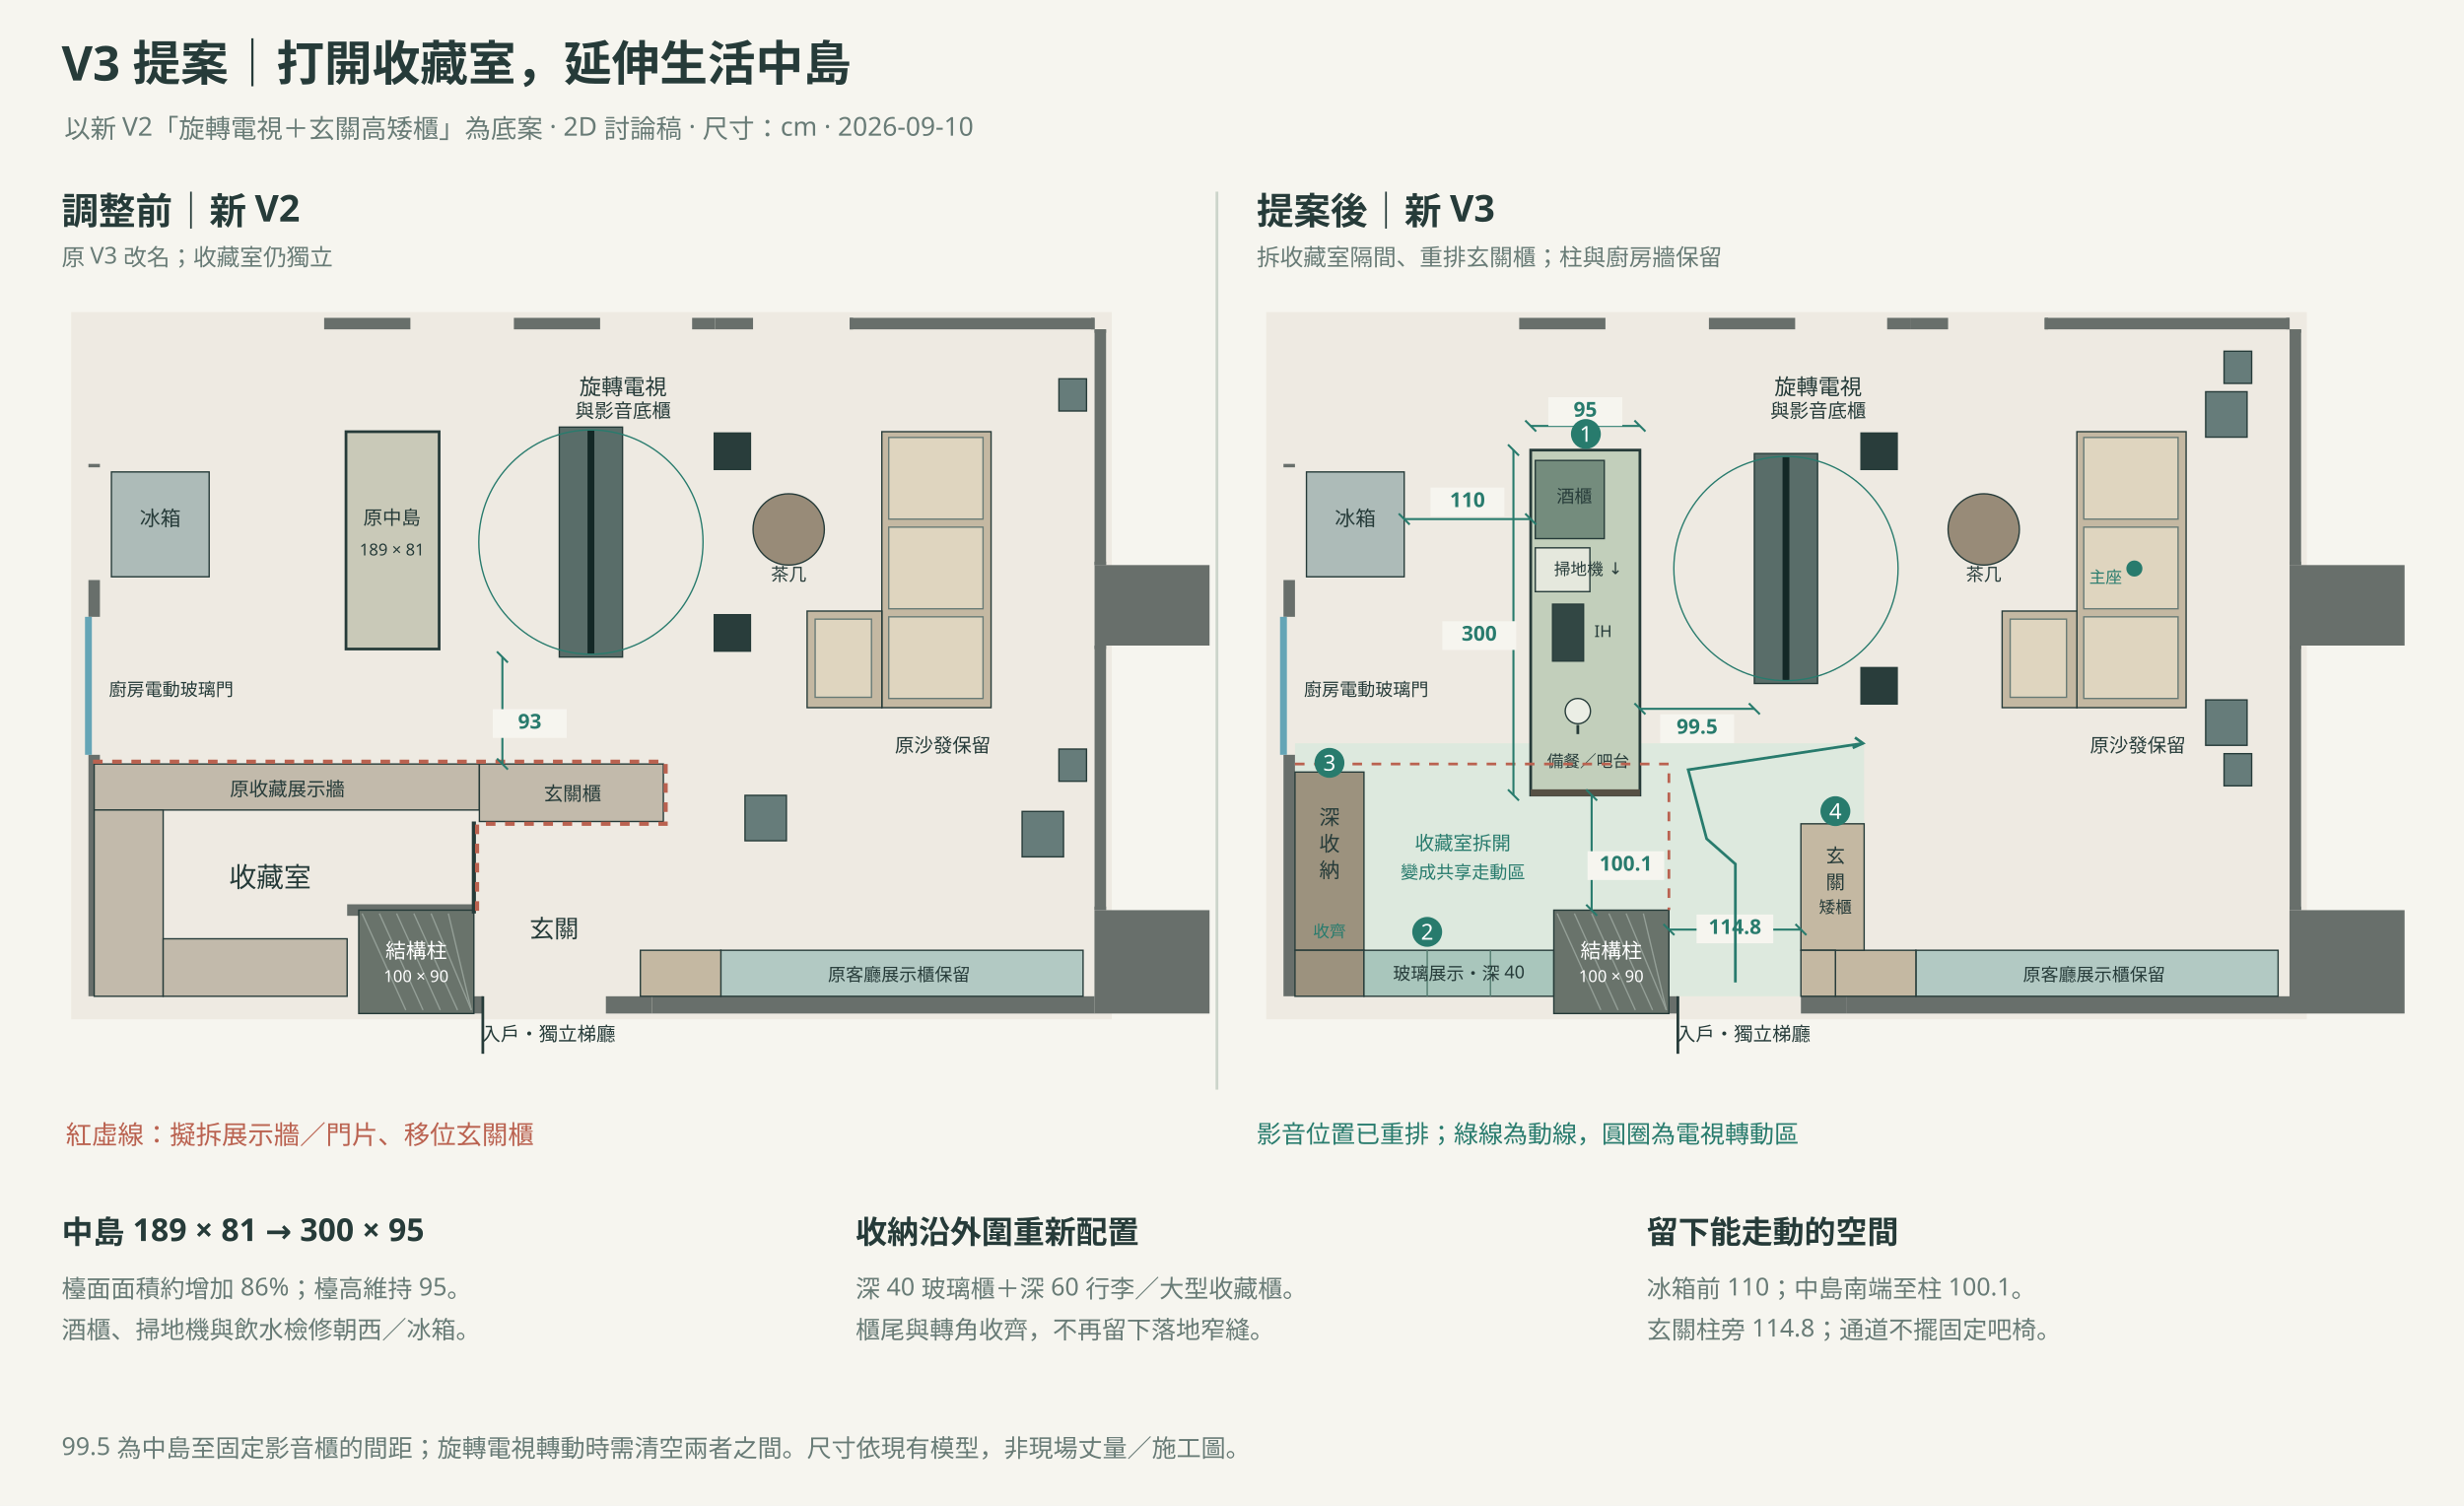
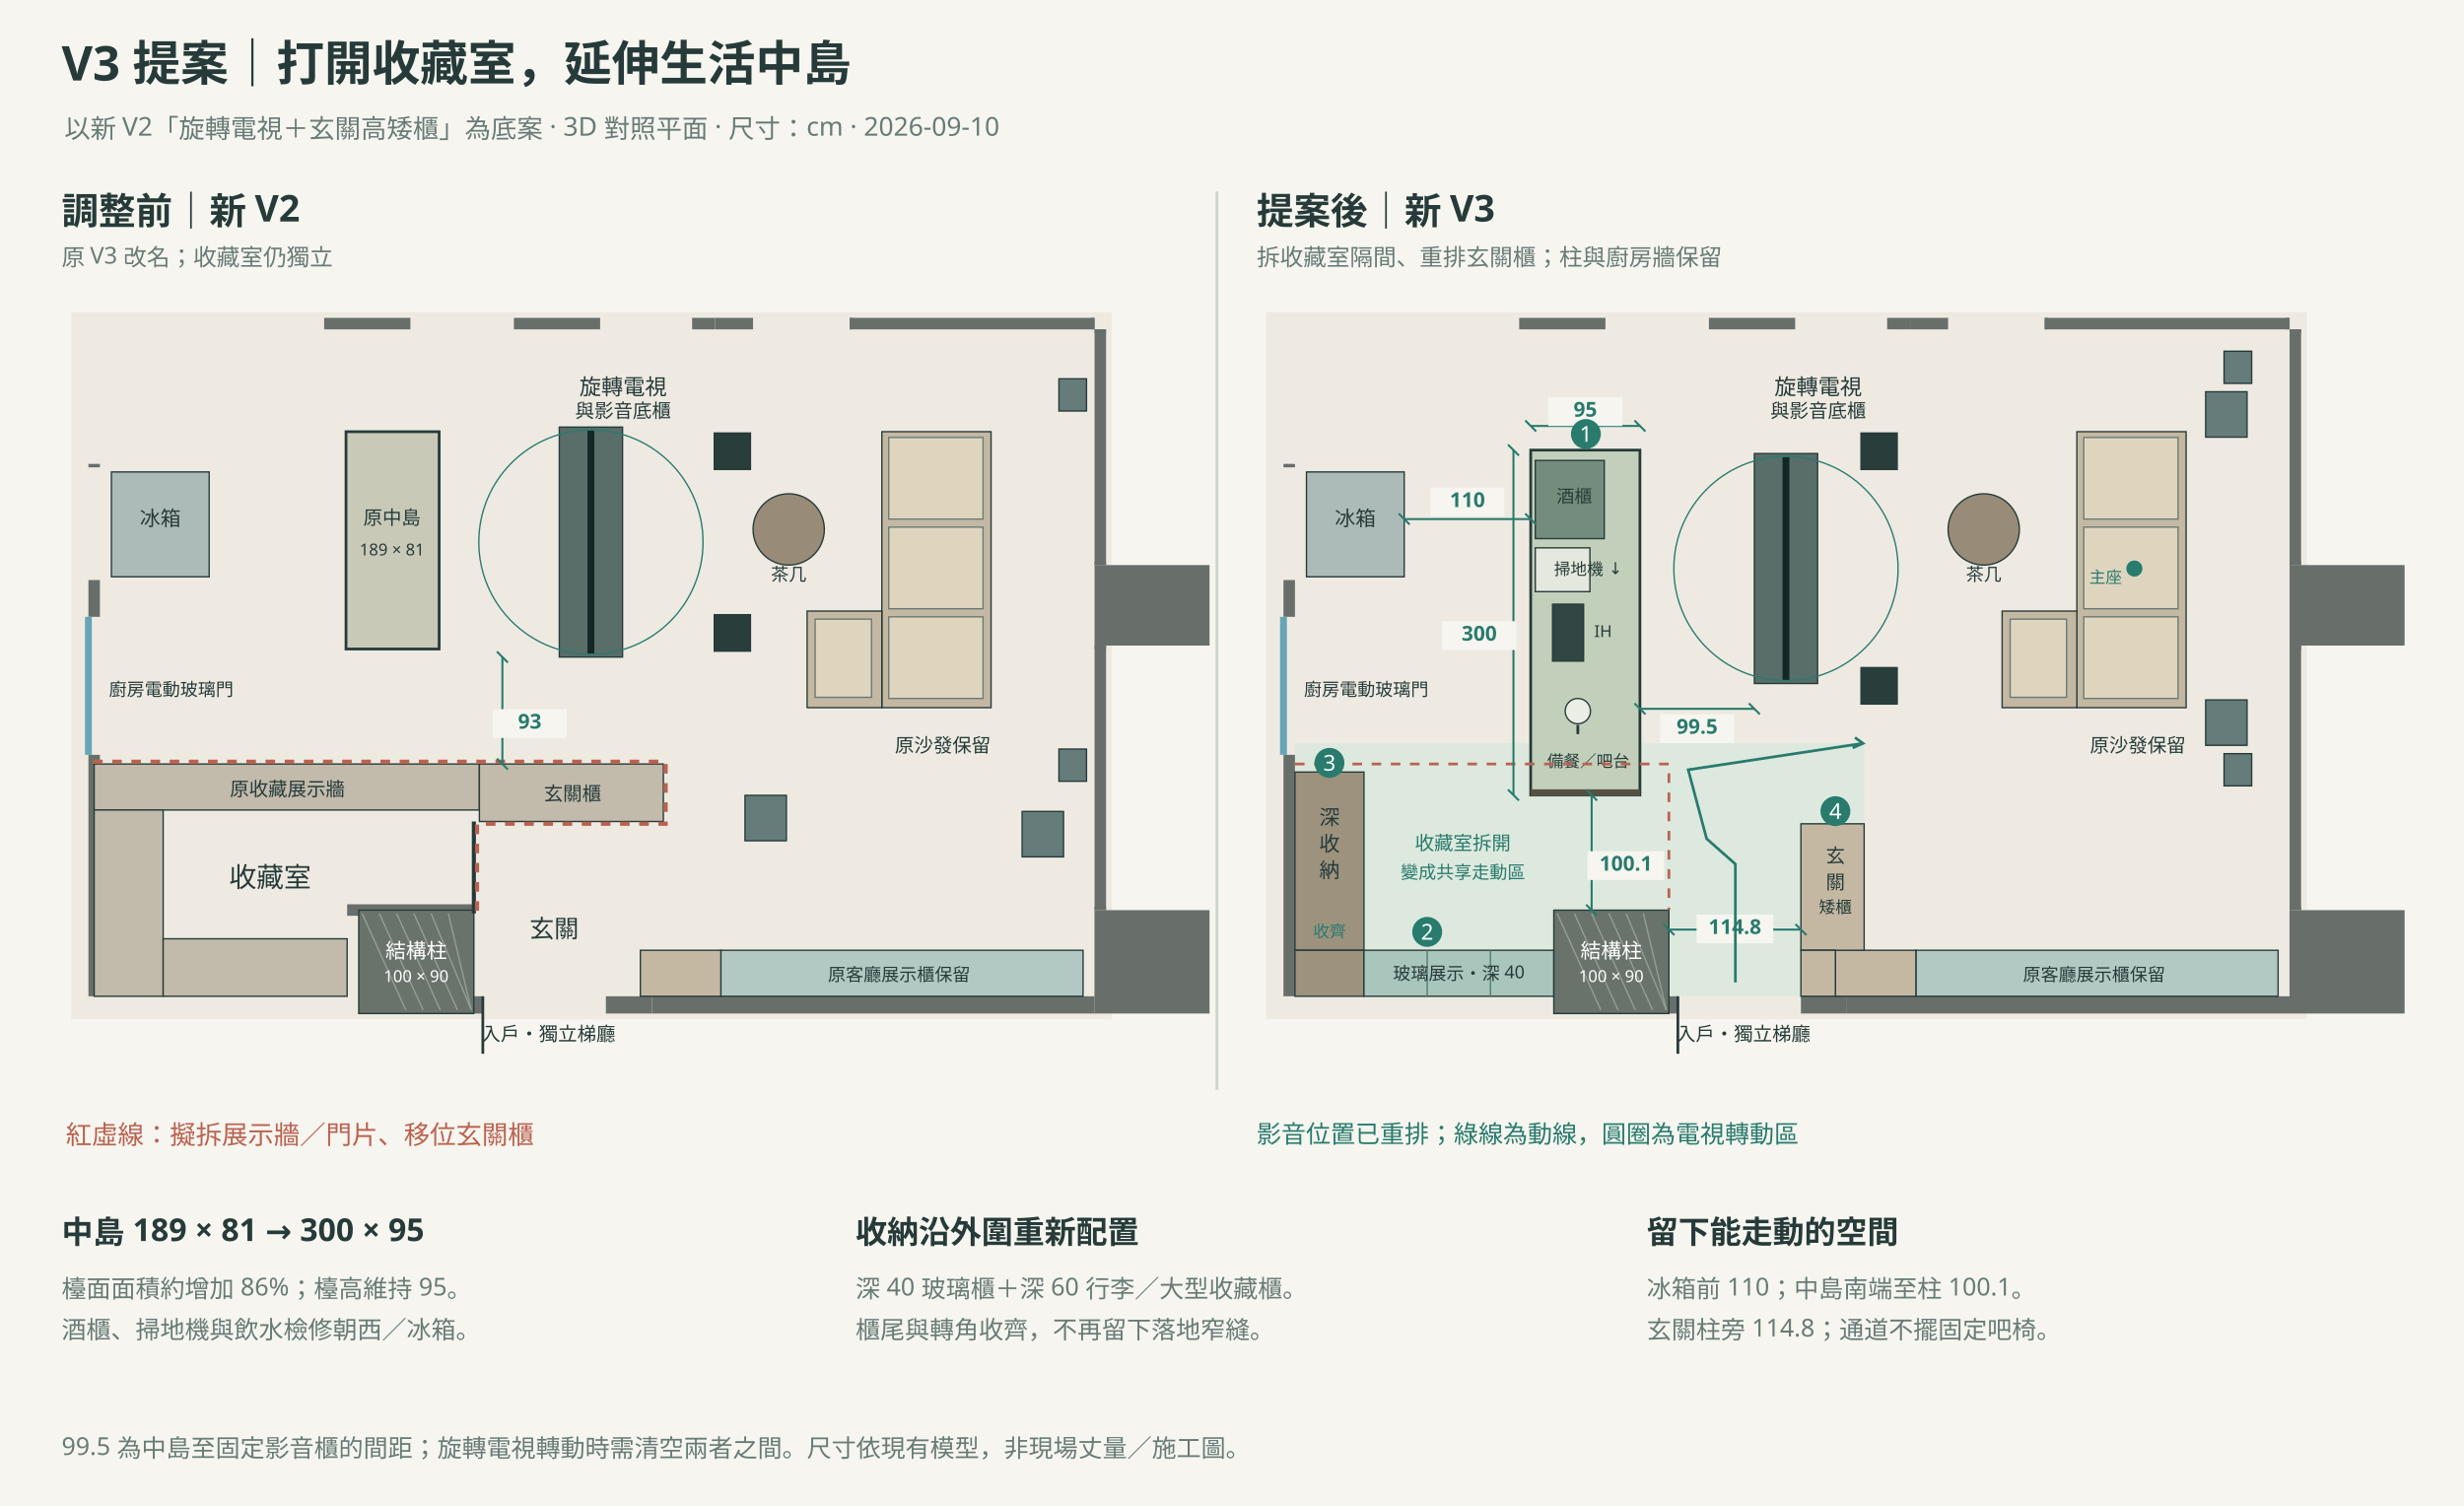
<svg xmlns="http://www.w3.org/2000/svg" width="1800" height="1100" viewBox="0 0 1800 1100" font-family="Microsoft JhengHei, sans-serif">
  <rect width="100%" height="100%" fill="#f6f5ef" />
  <text x="45.00" y="58.80" font-size="35" fill="#263b39" text-anchor="start" font-weight="700">V3 提案｜打開收藏室，延伸生活中島</text>
-   <text x="47.00" y="100.72" font-size="19" fill="#687b76" text-anchor="start" font-weight="400">以新 V2「旋轉電視＋玄關高矮櫃」為底案 · 2D 討論稿 · 尺寸：cm · 2026-09-10</text>
+   <text x="47.00" y="100.72" font-size="19" fill="#687b76" text-anchor="start" font-weight="400">以新 V2「旋轉電視＋玄關高矮櫃」為底案 · 3D 對照平面 · 尺寸：cm · 2026-09-10</text>
  <text x="45.00" y="163.76" font-size="27" fill="#263b39" text-anchor="start" font-weight="700">調整前｜新 V2</text>
  <text x="45.00" y="193.96" font-size="17" fill="#687b76" text-anchor="start" font-weight="400">原 V3 改名；收藏室仍獨立</text>
  <rect x="52.00" y="228.00" width="760.20" height="516.60" fill="#eeeae2" stroke="none" stroke-width="1" />
  <rect x="799.52" y="664.88" width="84.08" height="75.52" fill="#686f6b" stroke="none" stroke-width="1" />
  <rect x="262.08" y="664.88" width="84.08" height="75.52" fill="#686f6b" stroke="none" stroke-width="1" />
  <rect x="476.20" y="727.80" width="323.40" height="12.60" fill="#686f6b" stroke="none" stroke-width="1" />
  <rect x="346.00" y="727.80" width="6.72" height="12.60" fill="#686f6b" stroke="none" stroke-width="1" />
  <rect x="442.60" y="727.80" width="33.60" height="12.60" fill="#686f6b" stroke="none" stroke-width="1" />
  <rect x="799.60" y="240.60" width="8.40" height="172.20" fill="#686f6b" stroke="none" stroke-width="1" />
  <rect x="799.60" y="240.60" width="8.40" height="2.52" fill="#686f6b" stroke="none" stroke-width="1" />
  <rect x="799.60" y="410.28" width="8.40" height="2.52" fill="#686f6b" stroke="none" stroke-width="1" />
  <rect x="802.54" y="243.12" width="2.52" height="167.16" fill="#686f6b" stroke="none" stroke-width="1" />
  <rect x="799.60" y="412.80" width="84.00" height="58.80" fill="#686f6b" stroke="none" stroke-width="1" />
  <rect x="799.60" y="471.60" width="8.40" height="193.20" fill="#686f6b" stroke="none" stroke-width="1" />
  <rect x="799.60" y="471.60" width="8.40" height="2.52" fill="#686f6b" stroke="none" stroke-width="1" />
  <rect x="799.60" y="662.28" width="8.40" height="2.52" fill="#686f6b" stroke="none" stroke-width="1" />
  <rect x="802.54" y="474.12" width="2.52" height="188.16" fill="#686f6b" stroke="none" stroke-width="1" />
  <rect x="236.80" y="232.20" width="63.00" height="8.40" fill="#686f6b" stroke="none" stroke-width="1" />
  <rect x="375.40" y="232.20" width="63.00" height="8.40" fill="#686f6b" stroke="none" stroke-width="1" />
  <rect x="505.60" y="232.20" width="16.80" height="8.40" fill="#686f6b" stroke="none" stroke-width="1" />
  <rect x="522.40" y="232.20" width="27.72" height="8.40" fill="#686f6b" stroke="none" stroke-width="1" />
  <rect x="620.68" y="232.20" width="178.92" height="8.40" fill="#686f6b" stroke="none" stroke-width="1" />
  <rect x="620.68" y="232.20" width="2.52" height="8.40" fill="#686f6b" stroke="none" stroke-width="1" />
  <rect x="797.08" y="232.20" width="2.52" height="8.40" fill="#686f6b" stroke="none" stroke-width="1" />
  <rect x="623.20" y="235.14" width="173.88" height="2.52" fill="#686f6b" stroke="none" stroke-width="1" />
  <rect x="64.60" y="338.88" width="8.40" height="2.52" fill="#686f6b" stroke="none" stroke-width="1" />
  <rect x="64.60" y="423.72" width="8.40" height="26.88" fill="#686f6b" stroke="none" stroke-width="1" />
  <rect x="64.60" y="551.40" width="8.40" height="176.40" fill="#686f6b" stroke="none" stroke-width="1" />
  <rect x="253.60" y="660.60" width="92.57" height="8.40" fill="#686f6b" stroke="none" stroke-width="1" />
  <rect x="81.40" y="344.76" width="71.40" height="76.61" fill="#adbbb8" stroke="#263b39" stroke-width="1" />
  <text x="117.10" y="384.00" font-size="15" fill="#263b39" text-anchor="middle" font-weight="400">冰箱</text>
  <rect x="644.20" y="315.36" width="79.80" height="201.60" fill="#c4b8a2" stroke="#263b39" stroke-width="1" />
  <rect x="589.60" y="446.40" width="54.60" height="70.56" fill="#c4b8a2" stroke="#263b39" stroke-width="1" />
  <rect x="649.24" y="319.56" width="68.88" height="59.64" fill="#dfd5bf" stroke="#687b76" stroke-width="1" />
  <rect x="649.24" y="385.08" width="68.88" height="59.64" fill="#dfd5bf" stroke="#687b76" stroke-width="1" />
  <rect x="649.24" y="450.60" width="68.88" height="59.64" fill="#dfd5bf" stroke="#687b76" stroke-width="1" />
  <rect x="595.48" y="452.28" width="41.16" height="57.12" fill="#dfd5bf" stroke="#687b76" stroke-width="1" />
  <text x="688.72" y="549.44" font-size="14" fill="#263b39" text-anchor="middle" font-weight="400">原沙發保留</text>
  <rect x="408.58" y="312.00" width="46.20" height="168.00" fill="#596d69" stroke="#263b39" stroke-width="1" />
  <polyline points="431.68,314.52 431.68,477.48" fill="none" stroke="#132826" stroke-width="5" />
  <text x="455.20" y="288.28" font-size="16" fill="#263b39" text-anchor="middle" font-weight="400">旋轉電視</text>
  <text x="455.20" y="305.00" font-size="14" fill="#263b39" text-anchor="middle" font-weight="400">與影音底櫃</text>
  <circle cx="431.68" cy="396.00" r="81.90" fill="none" stroke="#287b6d" stroke-width="1" />
  <rect x="521.77" y="316.33" width="26.46" height="26.63" fill="#293d3b" stroke="#263b39" stroke-width="1" />
  <rect x="521.77" y="449.05" width="26.46" height="26.63" fill="#293d3b" stroke="#263b39" stroke-width="1" />
  <rect x="544.24" y="581.01" width="30.24" height="33.18" fill="#667c7a" stroke="#263b39" stroke-width="1" />
  <rect x="746.68" y="592.77" width="30.24" height="33.18" fill="#667c7a" stroke="#263b39" stroke-width="1" />
  <rect x="773.56" y="276.72" width="20.16" height="23.52" fill="#667c7a" stroke="#263b39" stroke-width="1" />
  <rect x="773.56" y="547.20" width="20.16" height="23.52" fill="#667c7a" stroke="#263b39" stroke-width="1" />
  <circle cx="576.16" cy="386.76" r="26.04" fill="#988b78" stroke="#263b39" stroke-width="1" />
  <text x="576.16" y="424.24" font-size="13" fill="#263b39" text-anchor="middle" font-weight="400">茶几</text>
  <rect x="526.60" y="694.20" width="264.60" height="33.60" fill="#b2c9c3" stroke="#263b39" stroke-width="1" />
  <text x="656.80" y="716.56" font-size="13" fill="#263b39" text-anchor="middle" font-weight="400">原客廳展示櫃保留</text>
  <rect x="467.80" y="694.20" width="58.80" height="33.60" fill="#c4b8a2" stroke="#263b39" stroke-width="1" />
  <polyline points="64.60,450.60 64.60,551.40" fill="none" stroke="#65a5b6" stroke-width="5" />
  <text x="125.08" y="508.24" font-size="13" fill="#263b39" text-anchor="middle" font-weight="400">廚房電動玻璃門</text>
  <rect x="262.08" y="664.88" width="84.08" height="75.52" fill="#69736b" stroke="#263b39" stroke-width="1" />
  <polyline points="264.52,667.32 296.44,737.88" fill="none" stroke="#939e96" stroke-width="1" />
  <polyline points="277.12,667.32 309.04,737.88" fill="none" stroke="#939e96" stroke-width="1" />
  <polyline points="289.72,667.32 321.64,737.88" fill="none" stroke="#939e96" stroke-width="1" />
  <polyline points="302.32,667.32 334.24,737.88" fill="none" stroke="#939e96" stroke-width="1" />
  <polyline points="314.92,667.32 344.32,737.88" fill="none" stroke="#939e96" stroke-width="1" />
  <polyline points="327.52,667.32 344.32,737.88" fill="none" stroke="#939e96" stroke-width="1" />
  <text x="304.00" y="699.84" font-size="15" fill="#ffffff" text-anchor="middle" font-weight="400">結構柱</text>
  <text x="304.00" y="717.36" font-size="12" fill="#ffffff" text-anchor="middle" font-weight="400">100 × 90</text>
  <rect x="252.76" y="315.36" width="68.04" height="158.76" fill="#c9c9b8" stroke="#263b39" stroke-width="2" />
  <text x="286.36" y="383.12" font-size="14" fill="#263b39" text-anchor="middle" font-weight="400">原中島</text>
  <text x="286.36" y="405.72" font-size="12" fill="#263b39" text-anchor="middle" font-weight="400">189 × 81</text>
  <rect x="68.80" y="558.12" width="281.40" height="33.60" fill="#c2baab" stroke="#263b39" stroke-width="1" />
  <rect x="68.80" y="591.72" width="50.40" height="136.08" fill="#c2baab" stroke="#263b39" stroke-width="1" />
  <rect x="119.20" y="685.80" width="134.40" height="42.00" fill="#c2baab" stroke="#263b39" stroke-width="1" />
  <rect x="350.20" y="558.12" width="134.40" height="42.00" fill="#c2baab" stroke="#263b39" stroke-width="1" />
  <text x="209.92" y="581.36" font-size="14" fill="#263b39" text-anchor="middle" font-weight="400">原收藏展示牆</text>
  <text x="418.24" y="584.72" font-size="14" fill="#263b39" text-anchor="middle" font-weight="400">玄關櫃</text>
  <polyline points="346.17,600.12 346.17,667.32" fill="none" stroke="#263b39" stroke-width="3" />
  <text x="197.32" y="647.96" font-size="20" fill="#263b39" text-anchor="middle" font-weight="400">收藏室</text>
  <text x="404.80" y="684.84" font-size="18" fill="#263b39" text-anchor="middle" font-weight="400">玄關</text>
  <polyline points="67.96,556.44 486.28,556.44 486.28,601.80 348.52,601.80 348.52,668.16" fill="none" stroke="#ba6250" stroke-width="3" stroke-dasharray="7 7" />
  <polyline points="367.00,480.00 367.00,558.12" fill="none" stroke="#287b6d" stroke-width="1.5" />
  <polyline points="363.00,476.00 371.00,484.00" fill="none" stroke="#287b6d" stroke-width="1.5" />
  <polyline points="363.00,554.12 371.00,562.12" fill="none" stroke="#287b6d" stroke-width="1.5" />
  <rect x="360.00" y="518.06" width="54.00" height="21.00" fill="#f6f5ef" stroke="none" stroke-width="1" />
  <text x="387.00" y="532.26" font-size="15" fill="#287b6d" text-anchor="middle" font-weight="700">93</text>
  <polyline points="352.72,727.80 352.72,769.80" fill="none" stroke="#263b39" stroke-width="2" />
  <text x="400.60" y="760.28" font-size="14" fill="#263b39" text-anchor="middle" font-weight="400">入戶・獨立梯廳</text>
  <text x="918.00" y="163.76" font-size="27" fill="#263b39" text-anchor="start" font-weight="700">提案後｜新 V3</text>
  <text x="918.00" y="193.96" font-size="17" fill="#687b76" text-anchor="start" font-weight="400">拆收藏室隔間、重排玄關櫃；柱與廚房牆保留</text>
  <rect x="925.00" y="228.00" width="760.20" height="516.60" fill="#eeeae2" stroke="none" stroke-width="1" />
  <rect x="946.00" y="543.00" width="415.80" height="184.80" fill="#dde9de" stroke="none" stroke-width="1" />
  <rect x="1672.52" y="664.88" width="84.08" height="75.52" fill="#686f6b" stroke="none" stroke-width="1" />
  <rect x="1135.08" y="664.88" width="84.08" height="75.52" fill="#686f6b" stroke="none" stroke-width="1" />
  <rect x="1349.20" y="727.80" width="323.40" height="12.60" fill="#686f6b" stroke="none" stroke-width="1" />
  <rect x="1219.00" y="727.80" width="6.72" height="12.60" fill="#686f6b" stroke="none" stroke-width="1" />
  <rect x="1315.60" y="727.80" width="33.60" height="12.60" fill="#686f6b" stroke="none" stroke-width="1" />
  <rect x="1672.60" y="240.60" width="8.40" height="172.20" fill="#686f6b" stroke="none" stroke-width="1" />
  <rect x="1672.60" y="240.60" width="8.40" height="2.52" fill="#686f6b" stroke="none" stroke-width="1" />
  <rect x="1672.60" y="410.28" width="8.40" height="2.52" fill="#686f6b" stroke="none" stroke-width="1" />
  <rect x="1675.54" y="243.12" width="2.52" height="167.16" fill="#686f6b" stroke="none" stroke-width="1" />
  <rect x="1672.60" y="412.80" width="84.00" height="58.80" fill="#686f6b" stroke="none" stroke-width="1" />
  <rect x="1672.60" y="471.60" width="8.40" height="193.20" fill="#686f6b" stroke="none" stroke-width="1" />
  <rect x="1672.60" y="471.60" width="8.40" height="2.52" fill="#686f6b" stroke="none" stroke-width="1" />
  <rect x="1672.60" y="662.28" width="8.40" height="2.52" fill="#686f6b" stroke="none" stroke-width="1" />
  <rect x="1675.54" y="474.12" width="2.52" height="188.16" fill="#686f6b" stroke="none" stroke-width="1" />
  <rect x="1109.80" y="232.20" width="63.00" height="8.40" fill="#686f6b" stroke="none" stroke-width="1" />
  <rect x="1248.40" y="232.20" width="63.00" height="8.40" fill="#686f6b" stroke="none" stroke-width="1" />
  <rect x="1378.60" y="232.20" width="16.80" height="8.40" fill="#686f6b" stroke="none" stroke-width="1" />
  <rect x="1395.40" y="232.20" width="27.72" height="8.40" fill="#686f6b" stroke="none" stroke-width="1" />
  <rect x="1493.68" y="232.20" width="178.92" height="8.40" fill="#686f6b" stroke="none" stroke-width="1" />
  <rect x="1493.68" y="232.20" width="2.52" height="8.40" fill="#686f6b" stroke="none" stroke-width="1" />
  <rect x="1670.08" y="232.20" width="2.52" height="8.40" fill="#686f6b" stroke="none" stroke-width="1" />
  <rect x="1496.20" y="235.14" width="173.88" height="2.52" fill="#686f6b" stroke="none" stroke-width="1" />
  <rect x="937.60" y="338.88" width="8.40" height="2.52" fill="#686f6b" stroke="none" stroke-width="1" />
  <rect x="937.60" y="423.72" width="8.40" height="26.88" fill="#686f6b" stroke="none" stroke-width="1" />
  <rect x="937.60" y="551.40" width="8.40" height="176.40" fill="#686f6b" stroke="none" stroke-width="1" />
  <rect x="954.40" y="344.76" width="71.40" height="76.61" fill="#adbbb8" stroke="#263b39" stroke-width="1" />
  <text x="990.10" y="384.00" font-size="15" fill="#263b39" text-anchor="middle" font-weight="400">冰箱</text>
  <rect x="1517.20" y="315.36" width="79.80" height="201.60" fill="#c4b8a2" stroke="#263b39" stroke-width="1" />
  <rect x="1462.60" y="446.40" width="54.60" height="70.56" fill="#c4b8a2" stroke="#263b39" stroke-width="1" />
  <rect x="1522.24" y="319.56" width="68.88" height="59.64" fill="#dfd5bf" stroke="#687b76" stroke-width="1" />
  <rect x="1522.24" y="385.08" width="68.88" height="59.64" fill="#dfd5bf" stroke="#687b76" stroke-width="1" />
  <rect x="1522.24" y="450.60" width="68.88" height="59.64" fill="#dfd5bf" stroke="#687b76" stroke-width="1" />
  <rect x="1468.48" y="452.28" width="41.16" height="57.12" fill="#dfd5bf" stroke="#687b76" stroke-width="1" />
  <text x="1561.72" y="549.44" font-size="14" fill="#263b39" text-anchor="middle" font-weight="400">原沙發保留</text>
  <rect x="1281.58" y="331.32" width="46.20" height="168.00" fill="#596d69" stroke="#263b39" stroke-width="1" />
  <polyline points="1304.68,333.84 1304.68,496.80" fill="none" stroke="#132826" stroke-width="5" />
  <text x="1328.20" y="288.28" font-size="16" fill="#263b39" text-anchor="middle" font-weight="400">旋轉電視</text>
  <text x="1328.20" y="305.00" font-size="14" fill="#263b39" text-anchor="middle" font-weight="400">與影音底櫃</text>
  <circle cx="1304.68" cy="415.32" r="81.90" fill="none" stroke="#287b6d" stroke-width="1" />
  <rect x="1359.49" y="487.69" width="26.46" height="26.63" fill="#293d3b" stroke="#263b39" stroke-width="1" />
  <rect x="1359.49" y="316.33" width="26.46" height="26.63" fill="#293d3b" stroke="#263b39" stroke-width="1" />
  <rect x="1611.28" y="286.17" width="30.24" height="33.18" fill="#667c7a" stroke="#263b39" stroke-width="1" />
  <rect x="1611.28" y="511.29" width="30.24" height="33.18" fill="#667c7a" stroke="#263b39" stroke-width="1" />
  <rect x="1624.72" y="550.56" width="20.16" height="23.52" fill="#667c7a" stroke="#263b39" stroke-width="1" />
  <rect x="1624.72" y="256.56" width="20.16" height="23.52" fill="#667c7a" stroke="#263b39" stroke-width="1" />
  <circle cx="1559.20" cy="415.32" r="5.88" fill="#287b6d" stroke="none" stroke-width="1" />
  <text x="1538.20" y="425.88" font-size="12" fill="#287b6d" text-anchor="middle" font-weight="400">主座</text>
  <circle cx="1449.16" cy="386.76" r="26.04" fill="#988b78" stroke="#263b39" stroke-width="1" />
  <text x="1449.16" y="424.24" font-size="13" fill="#263b39" text-anchor="middle" font-weight="400">茶几</text>
  <rect x="1399.60" y="694.20" width="264.60" height="33.60" fill="#b2c9c3" stroke="#263b39" stroke-width="1" />
  <text x="1529.80" y="716.56" font-size="13" fill="#263b39" text-anchor="middle" font-weight="400">原客廳展示櫃保留</text>
  <rect x="1340.80" y="694.20" width="58.80" height="33.60" fill="#c4b8a2" stroke="#263b39" stroke-width="1" />
  <polyline points="937.60,450.60 937.60,551.40" fill="none" stroke="#65a5b6" stroke-width="5" />
  <text x="998.08" y="508.24" font-size="13" fill="#263b39" text-anchor="middle" font-weight="400">廚房電動玻璃門</text>
  <rect x="1135.08" y="664.88" width="84.08" height="75.52" fill="#69736b" stroke="#263b39" stroke-width="1" />
  <polyline points="1137.52,667.32 1169.44,737.88" fill="none" stroke="#939e96" stroke-width="1" />
  <polyline points="1150.12,667.32 1182.04,737.88" fill="none" stroke="#939e96" stroke-width="1" />
  <polyline points="1162.72,667.32 1194.64,737.88" fill="none" stroke="#939e96" stroke-width="1" />
  <polyline points="1175.32,667.32 1207.24,737.88" fill="none" stroke="#939e96" stroke-width="1" />
  <polyline points="1187.92,667.32 1217.32,737.88" fill="none" stroke="#939e96" stroke-width="1" />
  <polyline points="1200.52,667.32 1217.32,737.88" fill="none" stroke="#939e96" stroke-width="1" />
  <text x="1177.00" y="699.84" font-size="15" fill="#ffffff" text-anchor="middle" font-weight="400">結構柱</text>
  <text x="1177.00" y="717.36" font-size="12" fill="#ffffff" text-anchor="middle" font-weight="400">100 × 90</text>
  <rect x="1118.20" y="328.80" width="79.80" height="252.00" fill="#c2cfbb" stroke="#263b39" stroke-width="2" />
  <polyline points="1118.20,579.12 1198.00,579.12" fill="none" stroke="#565044" stroke-width="5" />
  <rect x="1121.56" y="336.36" width="50.40" height="57.12" fill="#748c7d" stroke="#263b39" stroke-width="1" />
  <text x="1150.12" y="367.12" font-size="13" fill="#263b39" text-anchor="middle" font-weight="400">酒櫃</text>
  <rect x="1121.56" y="400.20" width="39.90" height="32.00" fill="#e5e8dd" stroke="#263b39" stroke-width="1" />
  <text x="1160.20" y="420.00" font-size="12" fill="#263b39" text-anchor="middle" font-weight="400">掃地機 ↓</text>
  <rect x="1134.16" y="441.36" width="22.68" height="41.58" fill="#324744" stroke="#263b39" stroke-width="1" />
  <text x="1171.12" y="465.36" font-size="12" fill="#263b39" text-anchor="middle" font-weight="400">IH</text>
  <circle cx="1152.64" cy="519.48" r="9.24" fill="#ebeee5" stroke="#263b39" stroke-width="1" />
  <polyline points="1152.64,529.56 1152.64,536.28" fill="none" stroke="#263b39" stroke-width="2" />
  <text x="1160.20" y="560.28" font-size="12" fill="#263b39" text-anchor="middle" font-weight="400">備餐／吧台</text>
  <rect x="946.00" y="564.00" width="50.40" height="130.20" fill="#9c927e" stroke="#263b39" stroke-width="1" />
  <text x="971.20" y="684.60" font-size="12" fill="#287b6d" text-anchor="middle" font-weight="400">收齊</text>
  <text x="971.20" y="602.40" font-size="15" fill="#263b39" text-anchor="middle" font-weight="400">深</text>
  <text x="971.20" y="621.72" font-size="15" fill="#263b39" text-anchor="middle" font-weight="400">收</text>
  <text x="971.20" y="641.04" font-size="15" fill="#263b39" text-anchor="middle" font-weight="400">納</text>
  <rect x="946.00" y="694.20" width="50.40" height="33.60" fill="#9c927e" stroke="#263b39" stroke-width="1" />
  <rect x="996.40" y="694.20" width="138.60" height="33.60" fill="#a9c6bc" stroke="#263b39" stroke-width="1" />
  <polyline points="1042.60,694.20 1042.60,727.80" fill="none" stroke="#547c70" stroke-width="1" />
  <polyline points="1088.80,694.20 1088.80,727.80" fill="none" stroke="#547c70" stroke-width="1" />
  <text x="1065.70" y="715.72" font-size="13" fill="#263b39" text-anchor="middle" font-weight="400">玻璃展示・深 40</text>
  <rect x="1315.60" y="601.80" width="46.20" height="92.40" fill="#c4b8a2" stroke="#263b39" stroke-width="1" />
  <rect x="1315.60" y="694.20" width="25.20" height="33.60" fill="#c4b8a2" stroke="#263b39" stroke-width="1" />
  <text x="1340.80" y="630.08" font-size="14" fill="#263b39" text-anchor="middle" font-weight="400">玄</text>
  <text x="1340.80" y="649.40" font-size="14" fill="#263b39" text-anchor="middle" font-weight="400">關</text>
  <text x="1340.80" y="666.96" font-size="12" fill="#263b39" text-anchor="middle" font-weight="400">矮櫃</text>
  <polyline points="946.00,558.12 1219.17,558.12 1219.17,664.80" fill="none" stroke="#ba6250" stroke-width="2" stroke-dasharray="7 7" />
  <polyline points="1025.80,379.20 1118.20,379.20" fill="none" stroke="#287b6d" stroke-width="1.5" />
  <polyline points="1021.80,375.20 1029.80,383.20" fill="none" stroke="#287b6d" stroke-width="1.5" />
  <polyline points="1114.20,375.20 1122.20,383.20" fill="none" stroke="#287b6d" stroke-width="1.5" />
  <rect x="1045.00" y="356.20" width="54.00" height="21.00" fill="#f6f5ef" stroke="none" stroke-width="1" />
  <text x="1072.00" y="370.40" font-size="15" fill="#287b6d" text-anchor="middle" font-weight="700">110</text>
  <polyline points="1198.00,517.80 1281.58,517.80" fill="none" stroke="#287b6d" stroke-width="1.5" />
  <polyline points="1194.00,513.80 1202.00,521.80" fill="none" stroke="#287b6d" stroke-width="1.5" />
  <polyline points="1277.58,513.80 1285.58,521.80" fill="none" stroke="#287b6d" stroke-width="1.5" />
  <rect x="1212.79" y="521.80" width="54.00" height="21.00" fill="#f6f5ef" stroke="none" stroke-width="1" />
  <text x="1239.79" y="536.00" font-size="15" fill="#287b6d" text-anchor="middle" font-weight="700">99.5</text>
  <polyline points="1118.20,311.16 1198.00,311.16" fill="none" stroke="#287b6d" stroke-width="1.5" />
  <polyline points="1114.20,307.16 1122.20,315.16" fill="none" stroke="#287b6d" stroke-width="1.5" />
  <polyline points="1194.00,307.16 1202.00,315.16" fill="none" stroke="#287b6d" stroke-width="1.5" />
  <rect x="1131.10" y="290.16" width="54.00" height="21.00" fill="#f6f5ef" stroke="none" stroke-width="1" />
  <text x="1158.10" y="304.36" font-size="15" fill="#287b6d" text-anchor="middle" font-weight="700">95</text>
  <polyline points="1105.60,328.80 1105.60,580.80" fill="none" stroke="#287b6d" stroke-width="1.5" />
  <polyline points="1101.60,324.80 1109.60,332.80" fill="none" stroke="#287b6d" stroke-width="1.5" />
  <polyline points="1101.60,576.80 1109.60,584.80" fill="none" stroke="#287b6d" stroke-width="1.5" />
  <rect x="1053.60" y="453.80" width="54.00" height="21.00" fill="#f6f5ef" stroke="none" stroke-width="1" />
  <text x="1080.60" y="468.00" font-size="15" fill="#287b6d" text-anchor="middle" font-weight="700">300</text>
  <polyline points="1162.72,580.80 1162.72,664.88" fill="none" stroke="#287b6d" stroke-width="1.5" />
  <polyline points="1158.72,576.80 1166.72,584.80" fill="none" stroke="#287b6d" stroke-width="1.5" />
  <polyline points="1158.72,660.88 1166.72,668.88" fill="none" stroke="#287b6d" stroke-width="1.5" />
  <rect x="1159.72" y="621.84" width="56.00" height="21.00" fill="#f6f5ef" stroke="none" stroke-width="1" />
  <text x="1187.72" y="636.04" font-size="15" fill="#287b6d" text-anchor="middle" font-weight="700">100.1</text>
  <polyline points="1219.17,679.08 1315.60,679.08" fill="none" stroke="#287b6d" stroke-width="1.5" />
  <polyline points="1215.17,675.08 1223.17,683.08" fill="none" stroke="#287b6d" stroke-width="1.5" />
  <polyline points="1311.60,675.08 1319.60,683.08" fill="none" stroke="#287b6d" stroke-width="1.5" />
  <rect x="1239.38" y="668.08" width="56.00" height="21.00" fill="#f6f5ef" stroke="none" stroke-width="1" />
  <text x="1267.38" y="682.28" font-size="15" fill="#287b6d" text-anchor="middle" font-weight="700">114.8</text>
  <polyline points="1267.72,717.72 1267.72,631.20 1246.72,612.72 1233.28,562.32 1360.96,543.00" fill="none" stroke="#287b6d" stroke-width="2" />
  <polyline points="1355.08,538.80 1360.96,543.00 1353.40,546.36" fill="none" stroke="#287b6d" stroke-width="2" />
  <text x="1068.64" y="620.84" font-size="14" fill="#287b6d" text-anchor="middle" font-weight="400">收藏室拆開</text>
  <text x="1068.64" y="641.80" font-size="13" fill="#287b6d" text-anchor="middle" font-weight="400">變成共享走動區</text>
  <circle cx="1158.52" cy="317.04" r="10.92" fill="#287b6d" stroke="none" stroke-width="1" />
  <text x="1158.52" y="322.72" font-size="16" fill="#ffffff" text-anchor="middle" font-weight="400">1</text>
  <circle cx="1042.60" cy="680.76" r="10.92" fill="#287b6d" stroke="none" stroke-width="1" />
  <text x="1042.60" y="686.44" font-size="16" fill="#ffffff" text-anchor="middle" font-weight="400">2</text>
  <circle cx="971.20" cy="557.28" r="10.92" fill="#287b6d" stroke="none" stroke-width="1" />
  <text x="971.20" y="562.96" font-size="16" fill="#ffffff" text-anchor="middle" font-weight="400">3</text>
  <circle cx="1340.80" cy="592.56" r="10.92" fill="#287b6d" stroke="none" stroke-width="1" />
  <text x="1340.80" y="598.24" font-size="16" fill="#ffffff" text-anchor="middle" font-weight="400">4</text>
  <polyline points="1225.72,727.80 1225.72,769.80" fill="none" stroke="#263b39" stroke-width="2" />
  <text x="1273.60" y="760.28" font-size="14" fill="#263b39" text-anchor="middle" font-weight="400">入戶・獨立梯廳</text>
  <polyline points="889.00,140.00 889.00,796.00" fill="none" stroke="#ccd4ca" stroke-width="2" />
  <text x="48.00" y="835.72" font-size="19" fill="#ba6250" text-anchor="start" font-weight="400">紅虛線：擬拆展示牆／門片、移位玄關櫃</text>
  <text x="918.00" y="834.84" font-size="18" fill="#287b6d" text-anchor="start" font-weight="400">影音位置已重排；綠線為動線，圓圈為電視轉動區</text>
  <text x="45.00" y="908.24" font-size="23" fill="#263b39" text-anchor="start" font-weight="700">中島 189 × 81 → 300 × 95</text>
  <text x="45.00" y="947.84" font-size="18" fill="#687b76" text-anchor="start" font-weight="400">檯面面積約增加 86%；檯高維持 95。</text>
  <text x="45.00" y="977.84" font-size="18" fill="#687b76" text-anchor="start" font-weight="400">酒櫃、掃地機與飲水檢修朝西／冰箱。</text>
  <text x="625.00" y="908.24" font-size="23" fill="#263b39" text-anchor="start" font-weight="700">收納沿外圍重新配置</text>
  <text x="625.00" y="947.84" font-size="18" fill="#687b76" text-anchor="start" font-weight="400">深 40 玻璃櫃＋深 60 行李／大型收藏櫃。</text>
  <text x="625.00" y="977.84" font-size="18" fill="#687b76" text-anchor="start" font-weight="400">櫃尾與轉角收齊，不再留下落地窄縫。</text>
  <text x="1203.00" y="908.24" font-size="23" fill="#263b39" text-anchor="start" font-weight="700">留下能走動的空間</text>
  <text x="1203.00" y="947.84" font-size="18" fill="#687b76" text-anchor="start" font-weight="400">冰箱前 110；中島南端至柱 100.1。</text>
  <text x="1203.00" y="977.84" font-size="18" fill="#687b76" text-anchor="start" font-weight="400">玄關柱旁 114.8；通道不擺固定吧椅。</text>
  <text x="45.00" y="1062.84" font-size="18" fill="#687b76" text-anchor="start" font-weight="400">99.5 為中島至固定影音櫃的間距；旋轉電視轉動時需清空兩者之間。尺寸依現有模型，非現場丈量／施工圖。</text>
</svg>
